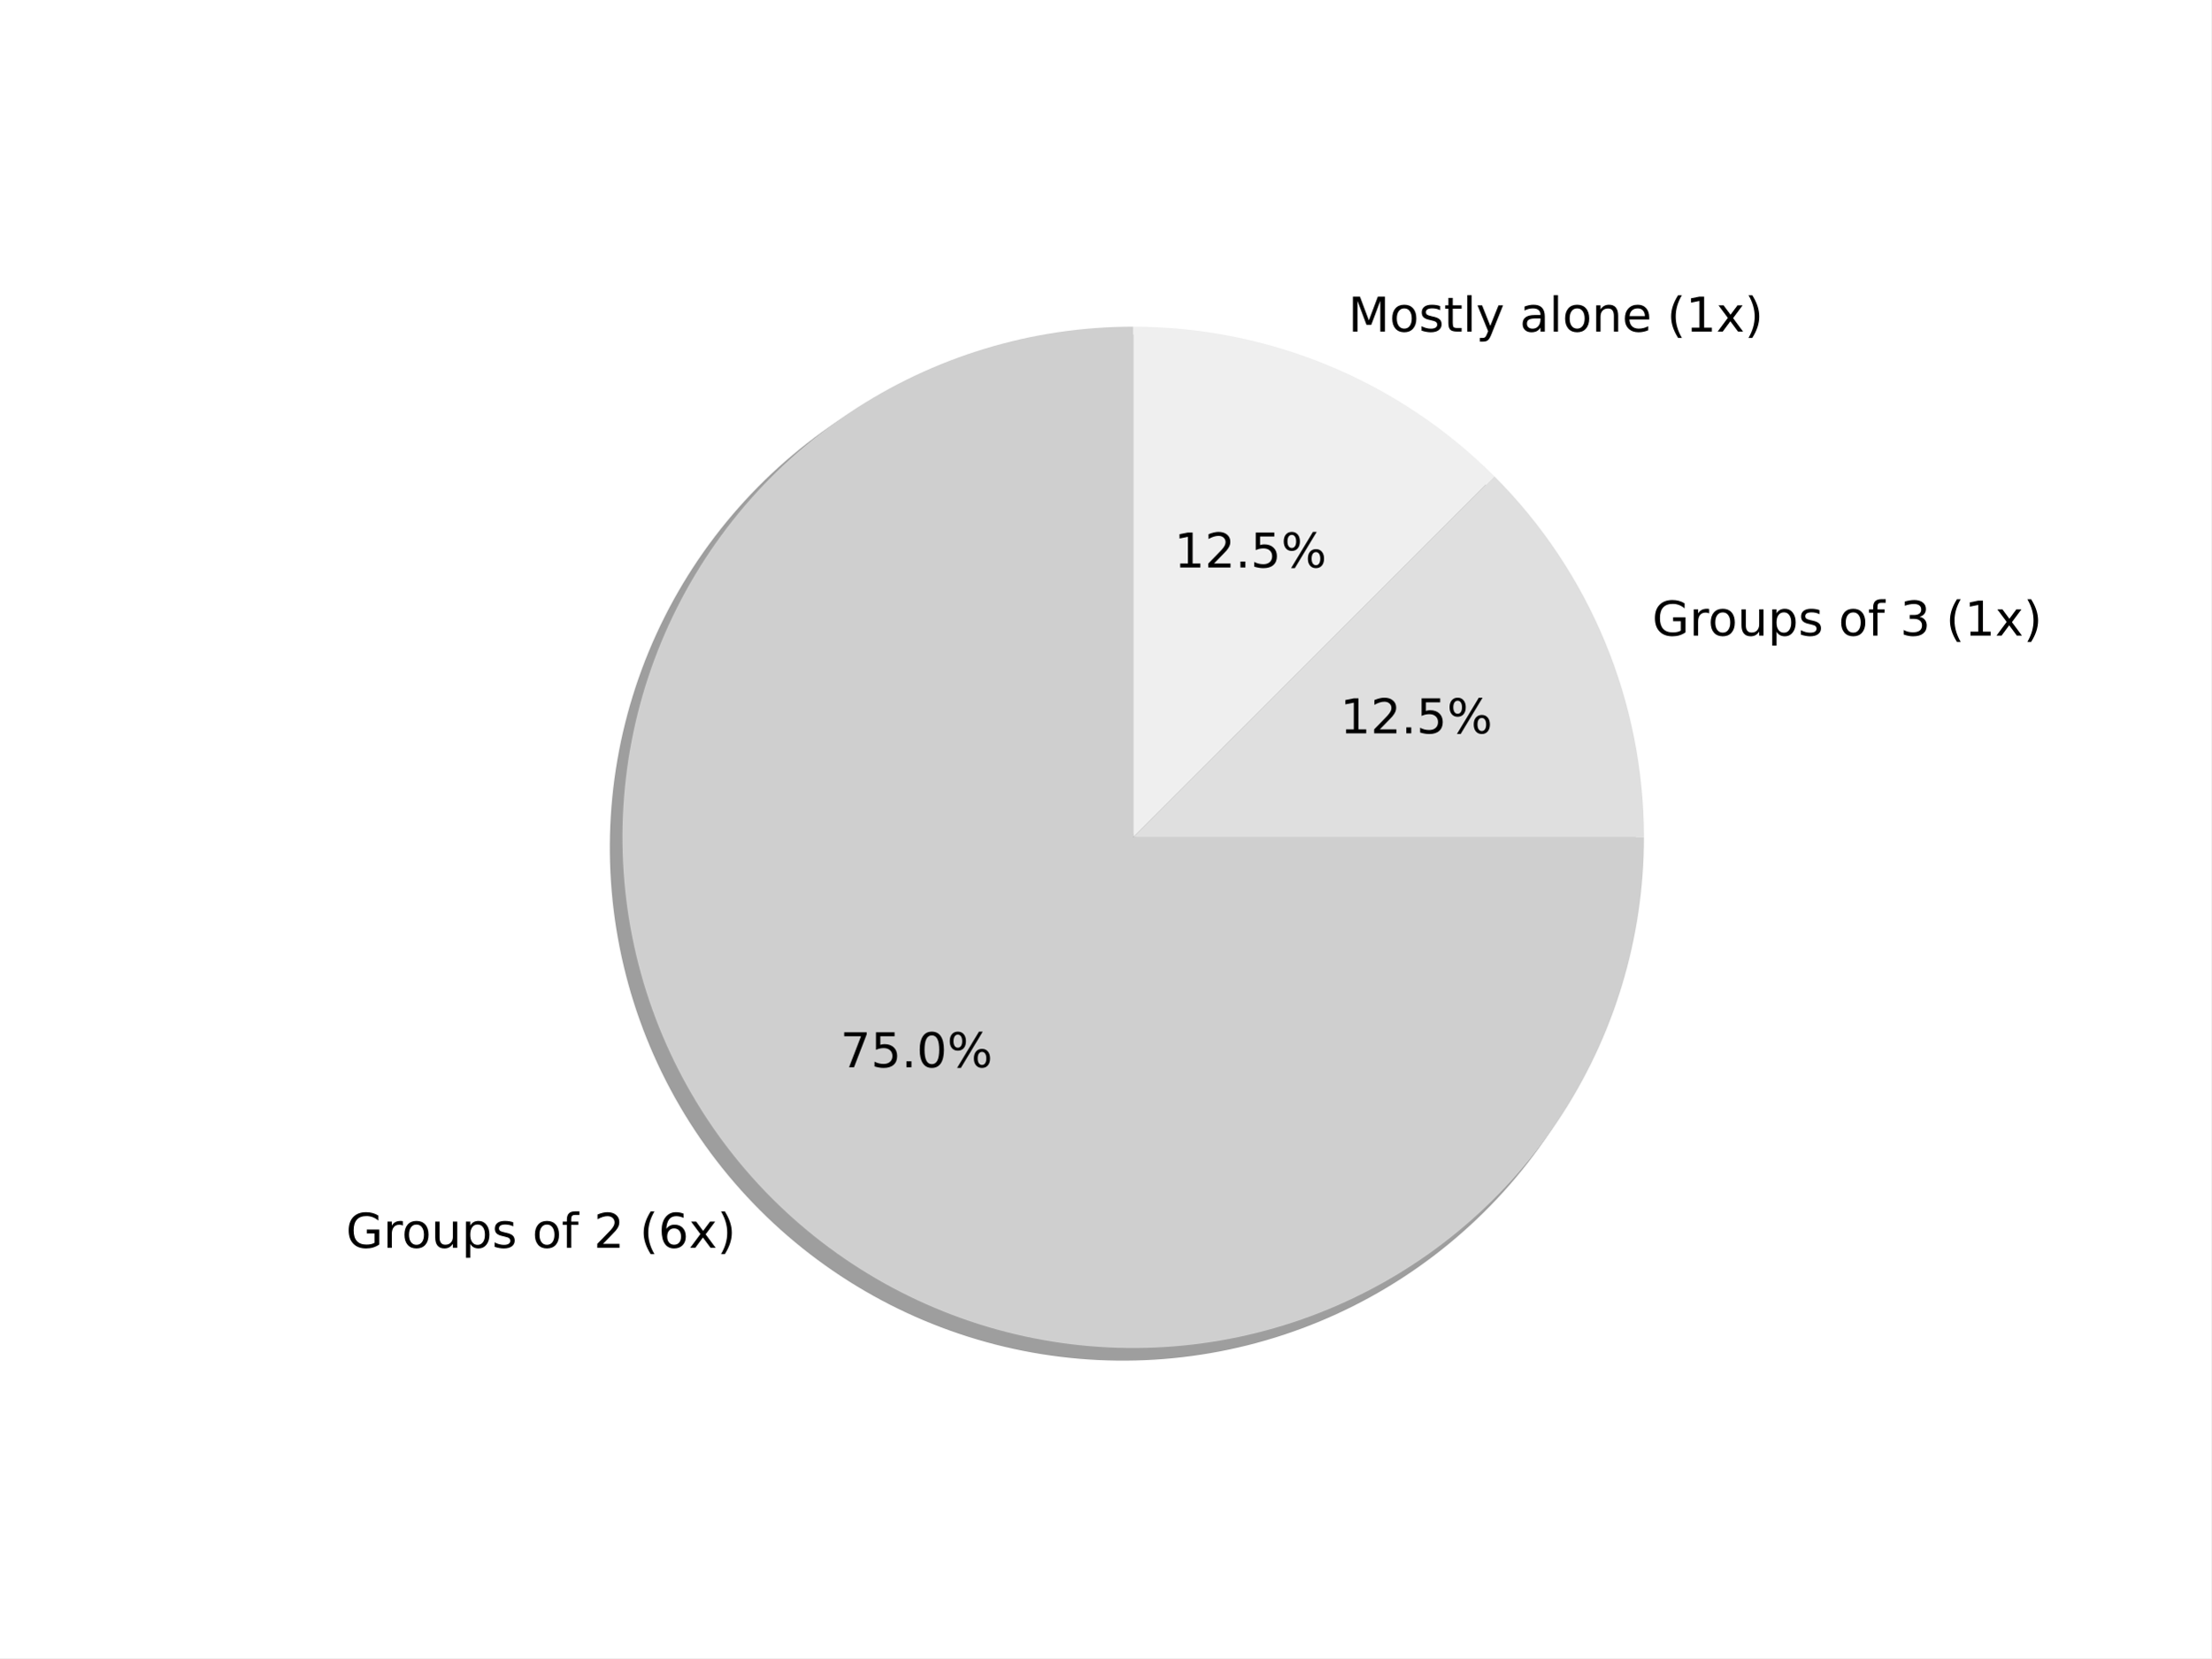
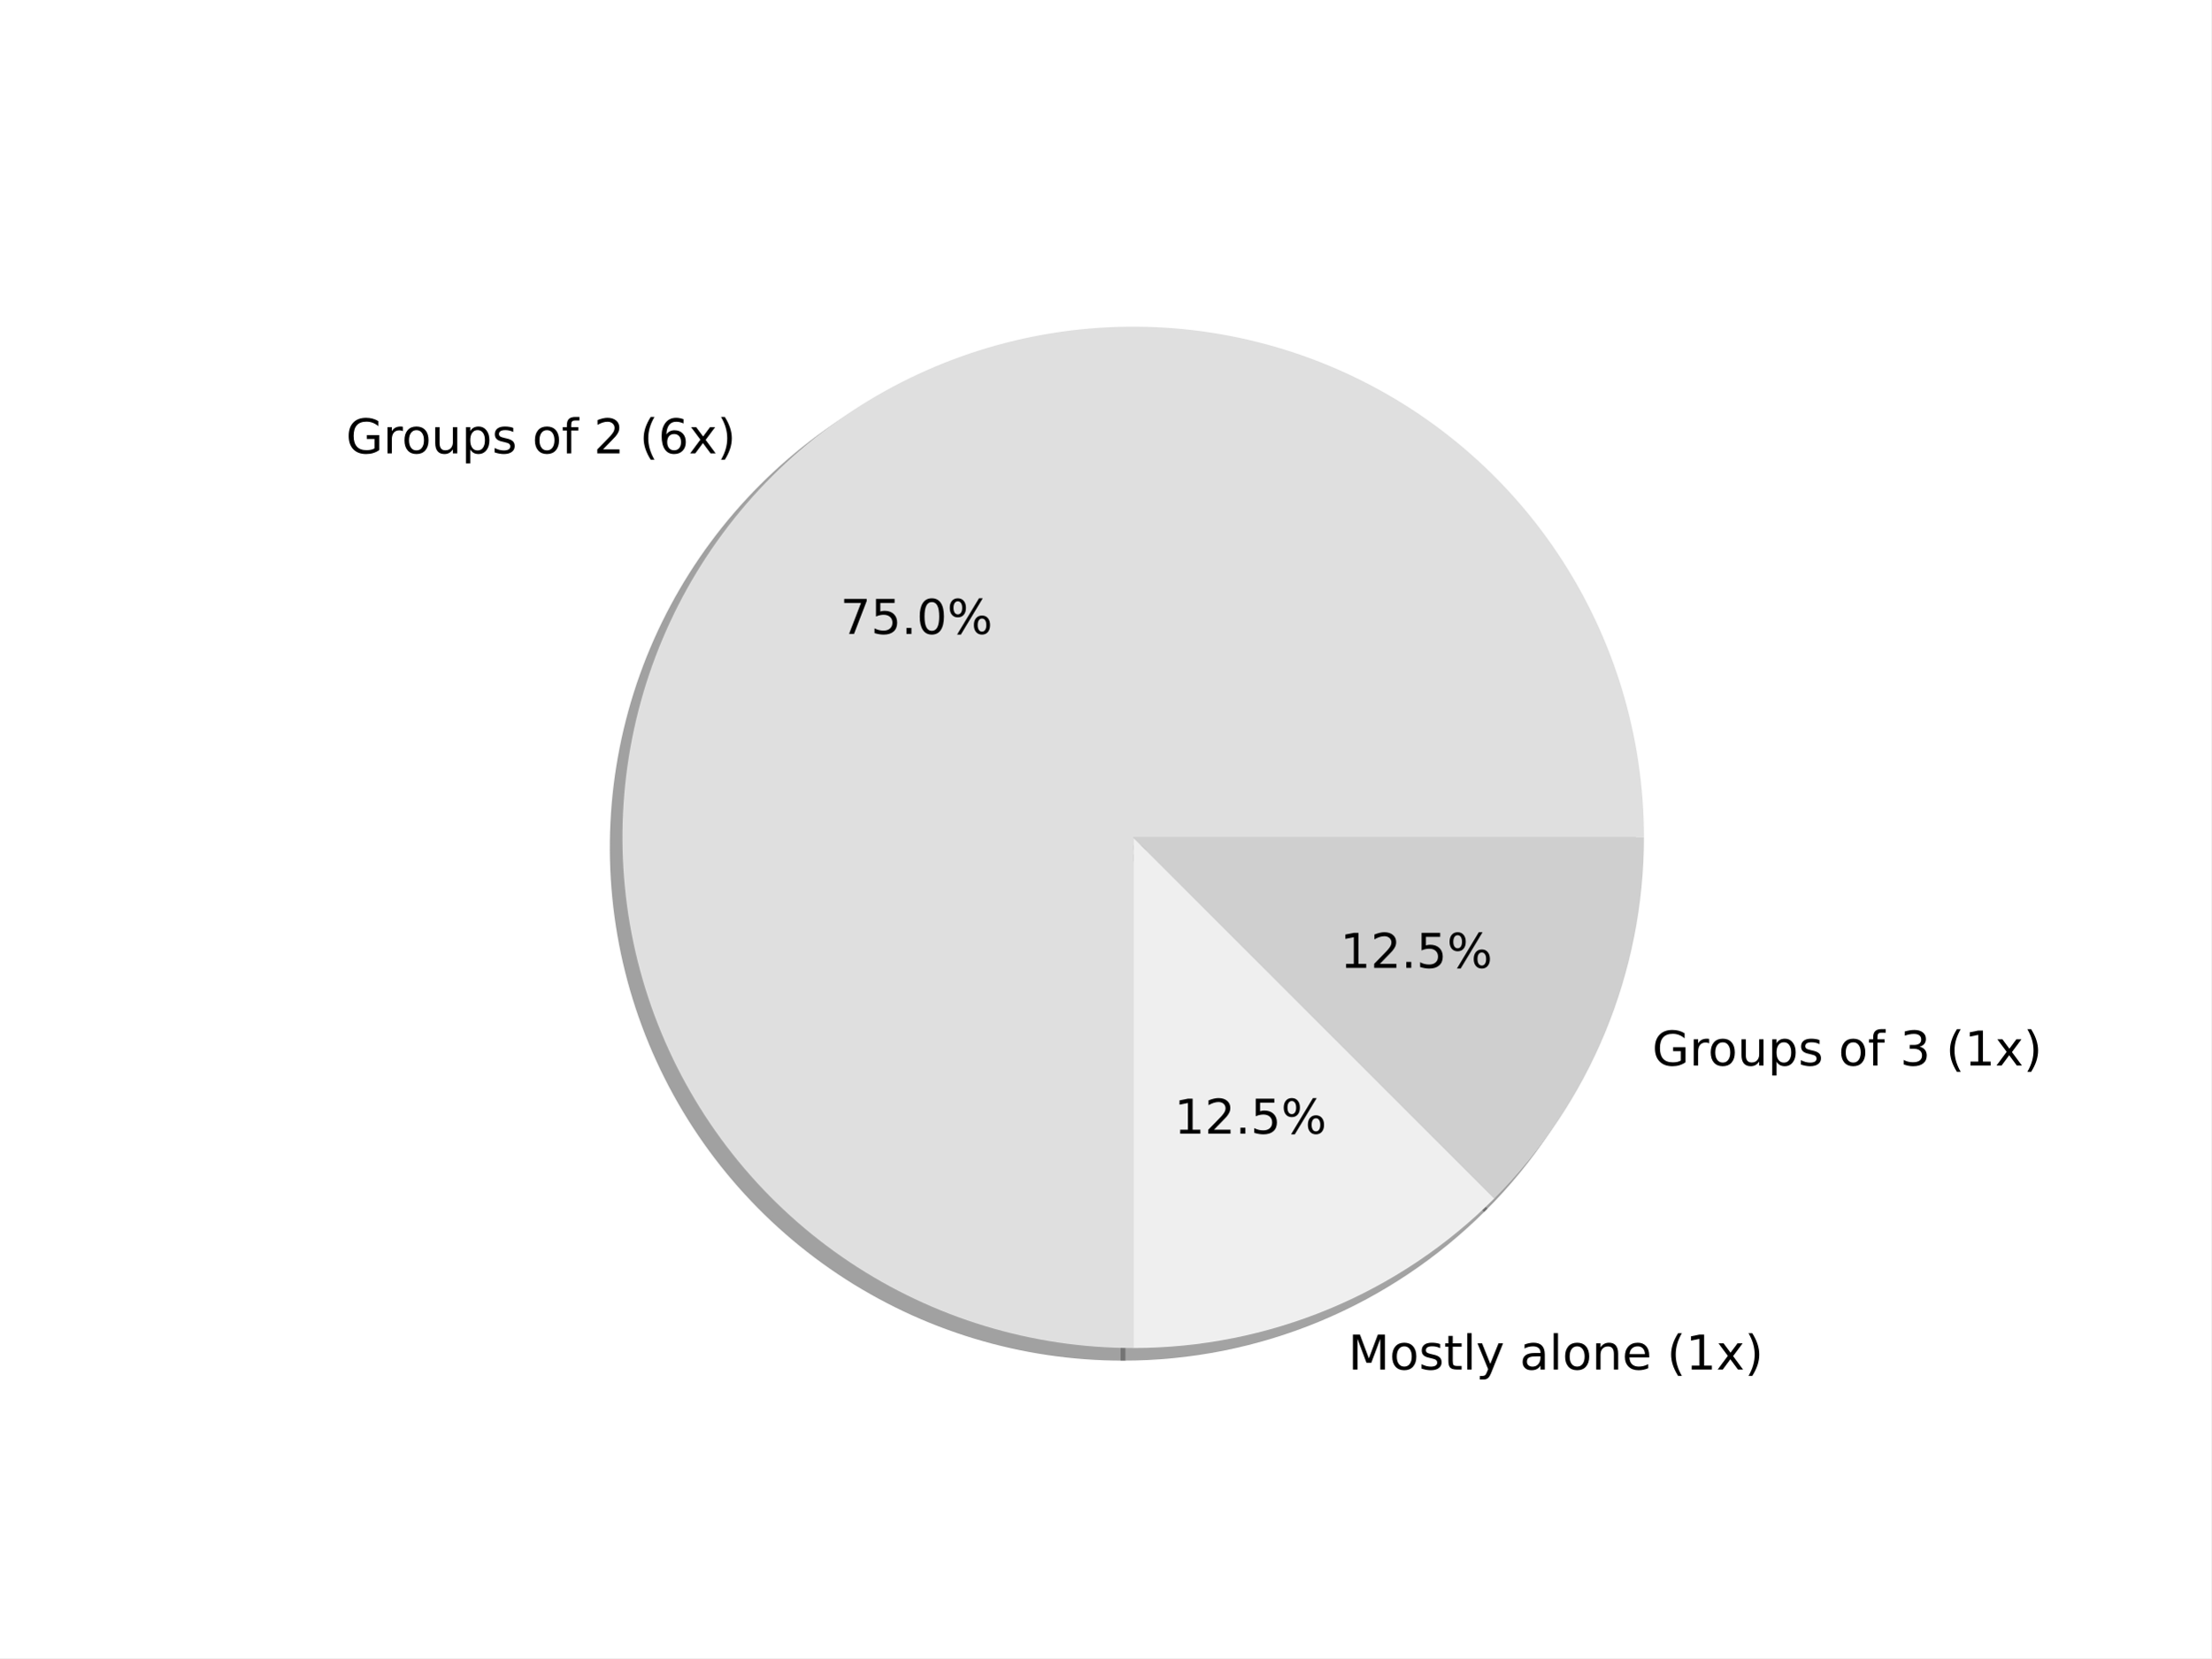
<svg xmlns="http://www.w3.org/2000/svg" xmlns:xlink="http://www.w3.org/1999/xlink" width="460.8pt" height="345.6pt" viewBox="0 0 460.8 345.6" version="1.1">
  <defs>
    <style type="text/css">*{stroke-linejoin: round; stroke-linecap: butt}</style>
  </defs>
  <g id="figure_1">
    <g id="patch_1">
      <path d="M 0 345.6  L 460.8 345.6  L 460.8 0  L 0 0  z " style="fill: #ffffff" />
    </g>
    <g id="axes_1">
      <g id="patch_2">
-         <path d="M 340.476 176.657  C 340.476 162.679 337.723 148.836 332.373 135.922  C 327.024 123.008 319.183 111.273 309.299 101.389  L 234.031 176.657  L 340.476 176.657  z " style="fill: #434343; opacity: 0.5; stroke: #434343; stroke-linejoin: miter" />
+         <path d="M 340.476 176.657  C 340.476 155.607 334.232 135.022 322.537 117.519  C 310.842 100.017 294.214 86.37 274.766 78.315  C 255.318 70.259 233.911 68.151 213.265 72.257  C 192.619 76.364 173.648 86.504 158.763 101.389  C 143.878 116.274 133.738 135.245 129.632 155.891  C 125.525 176.536 127.633 197.944 135.689 217.392  C 143.745 236.839 157.391 253.468 174.894 265.163  C 192.396 276.857 212.981 283.102 234.031 283.102  L 234.031 176.657  L 340.476 176.657  z " style="fill: #434343; opacity: 0.5; stroke: #434343; stroke-linejoin: miter" />
      </g>
      <g id="patch_3">
-         <path d="M 309.299 101.389  C 299.415 91.505 287.68 83.664 274.766 78.315  C 261.852 72.965 248.009 70.212 234.031 70.212  L 234.031 176.657  L 309.299 101.389  z " style="fill: #484848; opacity: 0.5; stroke: #484848; stroke-linejoin: miter" />
+         <path d="M 234.031 283.102  C 248.009 283.102 261.852 280.348 274.766 274.999  C 287.68 269.65 299.415 261.809 309.299 251.925  L 234.031 176.657  L 234.031 283.102  z " style="fill: #484848; opacity: 0.5; stroke: #484848; stroke-linejoin: miter" />
      </g>
      <g id="patch_4">
-         <path d="M 234.031 70.212  C 212.981 70.212 192.396 76.456 174.894 88.151  C 157.391 99.846 143.745 116.474 135.689 135.922  C 127.633 155.37 125.525 176.777 129.632 197.423  C 133.738 218.069 143.878 237.04 158.763 251.925  C 173.648 266.81 192.619 276.95 213.265 281.056  C 233.911 285.163 255.318 283.055 274.766 274.999  C 294.214 266.943 310.842 253.297 322.537 235.794  C 334.232 218.292 340.476 197.707 340.476 176.657  L 234.031 176.657  L 234.031 70.212  z " style="fill: #3e3e3e; opacity: 0.5; stroke: #3e3e3e; stroke-linejoin: miter" />
+         <path d="M 309.299 251.925  C 319.183 242.041 327.024 230.306 332.373 217.392  C 337.723 204.477 340.476 190.635 340.476 176.657  L 234.031 176.657  L 309.299 251.925  z " style="fill: #3e3e3e; opacity: 0.5; stroke: #3e3e3e; stroke-linejoin: miter" />
      </g>
      <g id="patch_5">
-         <path d="M 342.605 174.528  C 342.605 160.55 339.851 146.708 334.502 133.793  C 329.153 120.879 321.312 109.144 311.428 99.26  L 236.16 174.528  L 342.605 174.528  z " style="fill: #dfdfdf" />
+         <path d="M 342.605 174.528  C 342.605 153.478 336.361 132.893 324.666 115.39  C 312.971 97.888 296.343 84.241 276.895 76.186  C 257.447 68.13 236.039 66.022 215.394 70.129  C 194.748 74.235 175.777 84.375 160.892 99.26  C 146.007 114.145 135.867 133.116 131.761 153.762  C 127.654 174.407 129.762 195.815 137.818 215.263  C 145.873 234.711 159.52 251.339 177.022 263.034  C 194.525 274.729 215.11 280.973 236.16 280.973  L 236.16 174.528  L 342.605 174.528  z " style="fill: #dfdfdf" />
      </g>
      <g id="patch_6">
-         <path d="M 311.428 99.26  C 301.544 89.376 289.809 81.535 276.895 76.186  C 263.98 70.837 250.138 68.083 236.16 68.083  L 236.16 174.528  L 311.428 99.26  z " style="fill: #efefef" />
+         <path d="M 236.16 280.973  C 250.138 280.973 263.98 278.219 276.895 272.87  C 289.809 267.521 301.544 259.68 311.428 249.796  L 236.16 174.528  L 236.16 280.973  z " style="fill: #efefef" />
      </g>
      <g id="patch_7">
-         <path d="M 236.16 68.083  C 215.11 68.083 194.525 74.327 177.022 86.022  C 159.52 97.717 145.873 114.345 137.818 133.793  C 129.762 153.241 127.654 174.649 131.761 195.294  C 135.867 215.94 146.007 234.911 160.892 249.796  C 175.777 264.681 194.748 274.821 215.394 278.927  C 236.039 283.034 257.447 280.926 276.895 272.87  C 296.343 264.815 312.971 251.168 324.666 233.666  C 336.361 216.163 342.605 195.578 342.605 174.528  L 236.16 174.528  L 236.16 68.083  z " style="fill: #cfcfcf" />
+         <path d="M 311.428 249.796  C 321.312 239.912 329.153 228.177 334.502 215.263  C 339.851 202.348 342.605 188.506 342.605 174.528  L 236.16 174.528  L 311.428 249.796  z " style="fill: #cfcfcf" />
      </g>
      <g id="matplotlib.axis_1" />
      <g id="matplotlib.axis_2" />
      <g id="text_1">
-         <g transform="translate(344.3364 132.4792)scale(0.1 -0.1)">
+         <g transform="translate(72.09663 94.49275)scale(0.1 -0.1)">
          <defs>
            <path id="DejaVuSans-47" d="M 3809 666  L 3809 1919  L 2778 1919  L 2778 2438  L 4434 2438  L 4434 434  Q 4069 175 3628 42  Q 3188 -91 2688 -91  Q 1594 -91 976 548  Q 359 1188 359 2328  Q 359 3472 976 4111  Q 1594 4750 2688 4750  Q 3144 4750 3555 4637  Q 3966 4525 4313 4306  L 4313 3634  Q 3963 3931 3569 4081  Q 3175 4231 2741 4231  Q 1884 4231 1454 3753  Q 1025 3275 1025 2328  Q 1025 1384 1454 906  Q 1884 428 2741 428  Q 3075 428 3337 486  Q 3600 544 3809 666  z " transform="scale(0.015625)" />
            <path id="DejaVuSans-72" d="M 2631 2963  Q 2534 3019 2420 3045  Q 2306 3072 2169 3072  Q 1681 3072 1420 2755  Q 1159 2438 1159 1844  L 1159 0  L 581 0  L 581 3500  L 1159 3500  L 1159 2956  Q 1341 3275 1631 3429  Q 1922 3584 2338 3584  Q 2397 3584 2469 3576  Q 2541 3569 2628 3553  L 2631 2963  z " transform="scale(0.015625)" />
            <path id="DejaVuSans-6f" d="M 1959 3097  Q 1497 3097 1228 2736  Q 959 2375 959 1747  Q 959 1119 1226 758  Q 1494 397 1959 397  Q 2419 397 2687 759  Q 2956 1122 2956 1747  Q 2956 2369 2687 2733  Q 2419 3097 1959 3097  z M 1959 3584  Q 2709 3584 3137 3096  Q 3566 2609 3566 1747  Q 3566 888 3137 398  Q 2709 -91 1959 -91  Q 1206 -91 779 398  Q 353 888 353 1747  Q 353 2609 779 3096  Q 1206 3584 1959 3584  z " transform="scale(0.015625)" />
            <path id="DejaVuSans-75" d="M 544 1381  L 544 3500  L 1119 3500  L 1119 1403  Q 1119 906 1312 657  Q 1506 409 1894 409  Q 2359 409 2629 706  Q 2900 1003 2900 1516  L 2900 3500  L 3475 3500  L 3475 0  L 2900 0  L 2900 538  Q 2691 219 2414 64  Q 2138 -91 1772 -91  Q 1169 -91 856 284  Q 544 659 544 1381  z M 1991 3584  L 1991 3584  z " transform="scale(0.015625)" />
            <path id="DejaVuSans-70" d="M 1159 525  L 1159 -1331  L 581 -1331  L 581 3500  L 1159 3500  L 1159 2969  Q 1341 3281 1617 3432  Q 1894 3584 2278 3584  Q 2916 3584 3314 3078  Q 3713 2572 3713 1747  Q 3713 922 3314 415  Q 2916 -91 2278 -91  Q 1894 -91 1617 61  Q 1341 213 1159 525  z M 3116 1747  Q 3116 2381 2855 2742  Q 2594 3103 2138 3103  Q 1681 3103 1420 2742  Q 1159 2381 1159 1747  Q 1159 1113 1420 752  Q 1681 391 2138 391  Q 2594 391 2855 752  Q 3116 1113 3116 1747  z " transform="scale(0.015625)" />
            <path id="DejaVuSans-73" d="M 2834 3397  L 2834 2853  Q 2591 2978 2328 3040  Q 2066 3103 1784 3103  Q 1356 3103 1142 2972  Q 928 2841 928 2578  Q 928 2378 1081 2264  Q 1234 2150 1697 2047  L 1894 2003  Q 2506 1872 2764 1633  Q 3022 1394 3022 966  Q 3022 478 2636 193  Q 2250 -91 1575 -91  Q 1294 -91 989 -36  Q 684 19 347 128  L 347 722  Q 666 556 975 473  Q 1284 391 1588 391  Q 1994 391 2212 530  Q 2431 669 2431 922  Q 2431 1156 2273 1281  Q 2116 1406 1581 1522  L 1381 1569  Q 847 1681 609 1914  Q 372 2147 372 2553  Q 372 3047 722 3315  Q 1072 3584 1716 3584  Q 2034 3584 2315 3537  Q 2597 3491 2834 3397  z " transform="scale(0.015625)" />
            <path id="DejaVuSans-20" transform="scale(0.015625)" />
            <path id="DejaVuSans-66" d="M 2375 4863  L 2375 4384  L 1825 4384  Q 1516 4384 1395 4259  Q 1275 4134 1275 3809  L 1275 3500  L 2222 3500  L 2222 3053  L 1275 3053  L 1275 0  L 697 0  L 697 3053  L 147 3053  L 147 3500  L 697 3500  L 697 3744  Q 697 4328 969 4595  Q 1241 4863 1831 4863  L 2375 4863  z " transform="scale(0.015625)" />
-             <path id="DejaVuSans-33" d="M 2597 2516  Q 3050 2419 3304 2112  Q 3559 1806 3559 1356  Q 3559 666 3084 287  Q 2609 -91 1734 -91  Q 1441 -91 1130 -33  Q 819 25 488 141  L 488 750  Q 750 597 1062 519  Q 1375 441 1716 441  Q 2309 441 2620 675  Q 2931 909 2931 1356  Q 2931 1769 2642 2001  Q 2353 2234 1838 2234  L 1294 2234  L 1294 2753  L 1863 2753  Q 2328 2753 2575 2939  Q 2822 3125 2822 3475  Q 2822 3834 2567 4026  Q 2313 4219 1838 4219  Q 1578 4219 1281 4162  Q 984 4106 628 3988  L 628 4550  Q 988 4650 1302 4700  Q 1616 4750 1894 4750  Q 2613 4750 3031 4423  Q 3450 4097 3450 3541  Q 3450 3153 3228 2886  Q 3006 2619 2597 2516  z " transform="scale(0.015625)" />
+             <path id="DejaVuSans-32" d="M 1228 531  L 3431 531  L 3431 0  L 469 0  L 469 531  Q 828 903 1448 1529  Q 2069 2156 2228 2338  Q 2531 2678 2651 2914  Q 2772 3150 2772 3378  Q 2772 3750 2511 3984  Q 2250 4219 1831 4219  Q 1534 4219 1204 4116  Q 875 4013 500 3803  L 500 4441  Q 881 4594 1212 4672  Q 1544 4750 1819 4750  Q 2544 4750 2975 4387  Q 3406 4025 3406 3419  Q 3406 3131 3298 2873  Q 3191 2616 2906 2266  Q 2828 2175 2409 1742  Q 1991 1309 1228 531  z " transform="scale(0.015625)" />
            <path id="DejaVuSans-28" d="M 1984 4856  Q 1566 4138 1362 3434  Q 1159 2731 1159 2009  Q 1159 1288 1364 580  Q 1569 -128 1984 -844  L 1484 -844  Q 1016 -109 783 600  Q 550 1309 550 2009  Q 550 2706 781 3412  Q 1013 4119 1484 4856  L 1984 4856  z " transform="scale(0.015625)" />
-             <path id="DejaVuSans-31" d="M 794 531  L 1825 531  L 1825 4091  L 703 3866  L 703 4441  L 1819 4666  L 2450 4666  L 2450 531  L 3481 531  L 3481 0  L 794 0  L 794 531  z " transform="scale(0.015625)" />
+             <path id="DejaVuSans-36" d="M 2113 2584  Q 1688 2584 1439 2293  Q 1191 2003 1191 1497  Q 1191 994 1439 701  Q 1688 409 2113 409  Q 2538 409 2786 701  Q 3034 994 3034 1497  Q 3034 2003 2786 2293  Q 2538 2584 2113 2584  z M 3366 4563  L 3366 3988  Q 3128 4100 2886 4159  Q 2644 4219 2406 4219  Q 1781 4219 1451 3797  Q 1122 3375 1075 2522  Q 1259 2794 1537 2939  Q 1816 3084 2150 3084  Q 2853 3084 3261 2657  Q 3669 2231 3669 1497  Q 3669 778 3244 343  Q 2819 -91 2113 -91  Q 1303 -91 875 529  Q 447 1150 447 2328  Q 447 3434 972 4092  Q 1497 4750 2381 4750  Q 2619 4750 2861 4703  Q 3103 4656 3366 4563  z " transform="scale(0.015625)" />
            <path id="DejaVuSans-78" d="M 3513 3500  L 2247 1797  L 3578 0  L 2900 0  L 1881 1375  L 863 0  L 184 0  L 1544 1831  L 300 3500  L 978 3500  L 1906 2253  L 2834 3500  L 3513 3500  z " transform="scale(0.015625)" />
            <path id="DejaVuSans-29" d="M 513 4856  L 1013 4856  Q 1481 4119 1714 3412  Q 1947 2706 1947 2009  Q 1947 1309 1714 600  Q 1481 -109 1013 -844  L 513 -844  Q 928 -128 1133 580  Q 1338 1288 1338 2009  Q 1338 2731 1133 3434  Q 928 4138 513 4856  z " transform="scale(0.015625)" />
          </defs>
          <use xlink:href="#DejaVuSans-47" />
          <use xlink:href="#DejaVuSans-72" x="77.49" />
          <use xlink:href="#DejaVuSans-6f" x="116.354" />
          <use xlink:href="#DejaVuSans-75" x="177.535" />
          <use xlink:href="#DejaVuSans-70" x="240.914" />
          <use xlink:href="#DejaVuSans-73" x="304.391" />
          <use xlink:href="#DejaVuSans-20" x="356.49" />
          <use xlink:href="#DejaVuSans-6f" x="388.277" />
          <use xlink:href="#DejaVuSans-66" x="449.459" />
          <use xlink:href="#DejaVuSans-20" x="484.664" />
-           <use xlink:href="#DejaVuSans-33" x="516.451" />
+           <use xlink:href="#DejaVuSans-32" x="516.451" />
          <use xlink:href="#DejaVuSans-20" x="580.074" />
          <use xlink:href="#DejaVuSans-28" x="611.861" />
-           <use xlink:href="#DejaVuSans-31" x="650.875" />
+           <use xlink:href="#DejaVuSans-36" x="650.875" />
          <use xlink:href="#DejaVuSans-78" x="714.498" />
          <use xlink:href="#DejaVuSans-29" x="773.678" />
        </g>
      </g>
      <g id="text_2">
-         <g transform="translate(279.2817 152.8466)scale(0.1 -0.1)">
+         <g transform="translate(175.1157 132.1267)scale(0.1 -0.1)">
          <defs>
-             <path id="DejaVuSans-32" d="M 1228 531  L 3431 531  L 3431 0  L 469 0  L 469 531  Q 828 903 1448 1529  Q 2069 2156 2228 2338  Q 2531 2678 2651 2914  Q 2772 3150 2772 3378  Q 2772 3750 2511 3984  Q 2250 4219 1831 4219  Q 1534 4219 1204 4116  Q 875 4013 500 3803  L 500 4441  Q 881 4594 1212 4672  Q 1544 4750 1819 4750  Q 2544 4750 2975 4387  Q 3406 4025 3406 3419  Q 3406 3131 3298 2873  Q 3191 2616 2906 2266  Q 2828 2175 2409 1742  Q 1991 1309 1228 531  z " transform="scale(0.015625)" />
+             <path id="DejaVuSans-37" d="M 525 4666  L 3525 4666  L 3525 4397  L 1831 0  L 1172 0  L 2766 4134  L 525 4134  L 525 4666  z " transform="scale(0.015625)" />
+             <path id="DejaVuSans-35" d="M 691 4666  L 3169 4666  L 3169 4134  L 1269 4134  L 1269 2991  Q 1406 3038 1543 3061  Q 1681 3084 1819 3084  Q 2600 3084 3056 2656  Q 3513 2228 3513 1497  Q 3513 744 3044 326  Q 2575 -91 1722 -91  Q 1428 -91 1123 -41  Q 819 9 494 109  L 494 744  Q 775 591 1075 516  Q 1375 441 1709 441  Q 2250 441 2565 725  Q 2881 1009 2881 1497  Q 2881 1984 2565 2268  Q 2250 2553 1709 2553  Q 1456 2553 1204 2497  Q 953 2441 691 2322  L 691 4666  z " transform="scale(0.015625)" />
            <path id="DejaVuSans-2e" d="M 684 794  L 1344 794  L 1344 0  L 684 0  L 684 794  z " transform="scale(0.015625)" />
-             <path id="DejaVuSans-35" d="M 691 4666  L 3169 4666  L 3169 4134  L 1269 4134  L 1269 2991  Q 1406 3038 1543 3061  Q 1681 3084 1819 3084  Q 2600 3084 3056 2656  Q 3513 2228 3513 1497  Q 3513 744 3044 326  Q 2575 -91 1722 -91  Q 1428 -91 1123 -41  Q 819 9 494 109  L 494 744  Q 775 591 1075 516  Q 1375 441 1709 441  Q 2250 441 2565 725  Q 2881 1009 2881 1497  Q 2881 1984 2565 2268  Q 2250 2553 1709 2553  Q 1456 2553 1204 2497  Q 953 2441 691 2322  L 691 4666  z " transform="scale(0.015625)" />
+             <path id="DejaVuSans-30" d="M 2034 4250  Q 1547 4250 1301 3770  Q 1056 3291 1056 2328  Q 1056 1369 1301 889  Q 1547 409 2034 409  Q 2525 409 2770 889  Q 3016 1369 3016 2328  Q 3016 3291 2770 3770  Q 2525 4250 2034 4250  z M 2034 4750  Q 2819 4750 3233 4129  Q 3647 3509 3647 2328  Q 3647 1150 3233 529  Q 2819 -91 2034 -91  Q 1250 -91 836 529  Q 422 1150 422 2328  Q 422 3509 836 4129  Q 1250 4750 2034 4750  z " transform="scale(0.015625)" />
            <path id="DejaVuSans-25" d="M 4653 2053  Q 4381 2053 4226 1822  Q 4072 1591 4072 1178  Q 4072 772 4226 539  Q 4381 306 4653 306  Q 4919 306 5073 539  Q 5228 772 5228 1178  Q 5228 1588 5073 1820  Q 4919 2053 4653 2053  z M 4653 2450  Q 5147 2450 5437 2106  Q 5728 1763 5728 1178  Q 5728 594 5436 251  Q 5144 -91 4653 -91  Q 4153 -91 3862 251  Q 3572 594 3572 1178  Q 3572 1766 3864 2108  Q 4156 2450 4653 2450  z M 1428 4353  Q 1159 4353 1004 4120  Q 850 3888 850 3481  Q 850 3069 1003 2837  Q 1156 2606 1428 2606  Q 1700 2606 1854 2837  Q 2009 3069 2009 3481  Q 2009 3884 1853 4118  Q 1697 4353 1428 4353  z M 4250 4750  L 4750 4750  L 1831 -91  L 1331 -91  L 4250 4750  z M 1428 4750  Q 1922 4750 2215 4408  Q 2509 4066 2509 3481  Q 2509 2891 2217 2550  Q 1925 2209 1428 2209  Q 931 2209 642 2551  Q 353 2894 353 3481  Q 353 4063 643 4406  Q 934 4750 1428 4750  z " transform="scale(0.015625)" />
          </defs>
-           <use xlink:href="#DejaVuSans-31" />
-           <use xlink:href="#DejaVuSans-32" x="63.623" />
+           <use xlink:href="#DejaVuSans-37" />
+           <use xlink:href="#DejaVuSans-35" x="63.623" />
          <use xlink:href="#DejaVuSans-2e" x="127.246" />
-           <use xlink:href="#DejaVuSans-35" x="159.033" />
+           <use xlink:href="#DejaVuSans-30" x="159.033" />
          <use xlink:href="#DejaVuSans-25" x="222.656" />
        </g>
      </g>
      <g id="text_3">
-         <g transform="translate(280.9681 69.11099)scale(0.1 -0.1)">
+         <g transform="translate(280.9681 285.4638)scale(0.1 -0.1)">
          <defs>
            <path id="DejaVuSans-4d" d="M 628 4666  L 1569 4666  L 2759 1491  L 3956 4666  L 4897 4666  L 4897 0  L 4281 0  L 4281 4097  L 3078 897  L 2444 897  L 1241 4097  L 1241 0  L 628 0  L 628 4666  z " transform="scale(0.015625)" />
            <path id="DejaVuSans-74" d="M 1172 4494  L 1172 3500  L 2356 3500  L 2356 3053  L 1172 3053  L 1172 1153  Q 1172 725 1289 603  Q 1406 481 1766 481  L 2356 481  L 2356 0  L 1766 0  Q 1100 0 847 248  Q 594 497 594 1153  L 594 3053  L 172 3053  L 172 3500  L 594 3500  L 594 4494  L 1172 4494  z " transform="scale(0.015625)" />
            <path id="DejaVuSans-6c" d="M 603 4863  L 1178 4863  L 1178 0  L 603 0  L 603 4863  z " transform="scale(0.015625)" />
            <path id="DejaVuSans-79" d="M 2059 -325  Q 1816 -950 1584 -1140  Q 1353 -1331 966 -1331  L 506 -1331  L 506 -850  L 844 -850  Q 1081 -850 1212 -737  Q 1344 -625 1503 -206  L 1606 56  L 191 3500  L 800 3500  L 1894 763  L 2988 3500  L 3597 3500  L 2059 -325  z " transform="scale(0.015625)" />
            <path id="DejaVuSans-61" d="M 2194 1759  Q 1497 1759 1228 1600  Q 959 1441 959 1056  Q 959 750 1161 570  Q 1363 391 1709 391  Q 2188 391 2477 730  Q 2766 1069 2766 1631  L 2766 1759  L 2194 1759  z M 3341 1997  L 3341 0  L 2766 0  L 2766 531  Q 2569 213 2275 61  Q 1981 -91 1556 -91  Q 1019 -91 701 211  Q 384 513 384 1019  Q 384 1609 779 1909  Q 1175 2209 1959 2209  L 2766 2209  L 2766 2266  Q 2766 2663 2505 2880  Q 2244 3097 1772 3097  Q 1472 3097 1187 3025  Q 903 2953 641 2809  L 641 3341  Q 956 3463 1253 3523  Q 1550 3584 1831 3584  Q 2591 3584 2966 3190  Q 3341 2797 3341 1997  z " transform="scale(0.015625)" />
            <path id="DejaVuSans-6e" d="M 3513 2113  L 3513 0  L 2938 0  L 2938 2094  Q 2938 2591 2744 2837  Q 2550 3084 2163 3084  Q 1697 3084 1428 2787  Q 1159 2491 1159 1978  L 1159 0  L 581 0  L 581 3500  L 1159 3500  L 1159 2956  Q 1366 3272 1645 3428  Q 1925 3584 2291 3584  Q 2894 3584 3203 3211  Q 3513 2838 3513 2113  z " transform="scale(0.015625)" />
            <path id="DejaVuSans-65" d="M 3597 1894  L 3597 1613  L 953 1613  Q 991 1019 1311 708  Q 1631 397 2203 397  Q 2534 397 2845 478  Q 3156 559 3463 722  L 3463 178  Q 3153 47 2828 -22  Q 2503 -91 2169 -91  Q 1331 -91 842 396  Q 353 884 353 1716  Q 353 2575 817 3079  Q 1281 3584 2069 3584  Q 2775 3584 3186 3129  Q 3597 2675 3597 1894  z M 3022 2063  Q 3016 2534 2758 2815  Q 2500 3097 2075 3097  Q 1594 3097 1305 2825  Q 1016 2553 972 2059  L 3022 2063  z " transform="scale(0.015625)" />
+             <path id="DejaVuSans-31" d="M 794 531  L 1825 531  L 1825 4091  L 703 3866  L 703 4441  L 1819 4666  L 2450 4666  L 2450 531  L 3481 531  L 3481 0  L 794 0  L 794 531  z " transform="scale(0.015625)" />
          </defs>
          <use xlink:href="#DejaVuSans-4d" />
          <use xlink:href="#DejaVuSans-6f" x="86.279" />
          <use xlink:href="#DejaVuSans-73" x="147.461" />
          <use xlink:href="#DejaVuSans-74" x="199.561" />
          <use xlink:href="#DejaVuSans-6c" x="238.77" />
          <use xlink:href="#DejaVuSans-79" x="266.553" />
          <use xlink:href="#DejaVuSans-20" x="325.732" />
          <use xlink:href="#DejaVuSans-61" x="357.52" />
          <use xlink:href="#DejaVuSans-6c" x="418.799" />
          <use xlink:href="#DejaVuSans-6f" x="446.582" />
          <use xlink:href="#DejaVuSans-6e" x="507.764" />
          <use xlink:href="#DejaVuSans-65" x="571.143" />
          <use xlink:href="#DejaVuSans-20" x="632.666" />
          <use xlink:href="#DejaVuSans-28" x="664.453" />
          <use xlink:href="#DejaVuSans-31" x="703.467" />
          <use xlink:href="#DejaVuSans-78" x="767.09" />
          <use xlink:href="#DejaVuSans-29" x="826.27" />
        </g>
      </g>
      <g id="text_4">
-         <g transform="translate(244.7172 118.2821)scale(0.1 -0.1)">
+         <g transform="translate(244.7172 236.2927)scale(0.1 -0.1)">
          <use xlink:href="#DejaVuSans-31" />
          <use xlink:href="#DejaVuSans-32" x="63.623" />
          <use xlink:href="#DejaVuSans-2e" x="127.246" />
          <use xlink:href="#DejaVuSans-35" x="159.033" />
          <use xlink:href="#DejaVuSans-25" x="222.656" />
        </g>
      </g>
      <g id="text_5">
-         <g transform="translate(72.09663 260.082)scale(0.1 -0.1)">
+         <g transform="translate(344.3364 222.0955)scale(0.1 -0.1)">
          <defs>
-             <path id="DejaVuSans-36" d="M 2113 2584  Q 1688 2584 1439 2293  Q 1191 2003 1191 1497  Q 1191 994 1439 701  Q 1688 409 2113 409  Q 2538 409 2786 701  Q 3034 994 3034 1497  Q 3034 2003 2786 2293  Q 2538 2584 2113 2584  z M 3366 4563  L 3366 3988  Q 3128 4100 2886 4159  Q 2644 4219 2406 4219  Q 1781 4219 1451 3797  Q 1122 3375 1075 2522  Q 1259 2794 1537 2939  Q 1816 3084 2150 3084  Q 2853 3084 3261 2657  Q 3669 2231 3669 1497  Q 3669 778 3244 343  Q 2819 -91 2113 -91  Q 1303 -91 875 529  Q 447 1150 447 2328  Q 447 3434 972 4092  Q 1497 4750 2381 4750  Q 2619 4750 2861 4703  Q 3103 4656 3366 4563  z " transform="scale(0.015625)" />
+             <path id="DejaVuSans-33" d="M 2597 2516  Q 3050 2419 3304 2112  Q 3559 1806 3559 1356  Q 3559 666 3084 287  Q 2609 -91 1734 -91  Q 1441 -91 1130 -33  Q 819 25 488 141  L 488 750  Q 750 597 1062 519  Q 1375 441 1716 441  Q 2309 441 2620 675  Q 2931 909 2931 1356  Q 2931 1769 2642 2001  Q 2353 2234 1838 2234  L 1294 2234  L 1294 2753  L 1863 2753  Q 2328 2753 2575 2939  Q 2822 3125 2822 3475  Q 2822 3834 2567 4026  Q 2313 4219 1838 4219  Q 1578 4219 1281 4162  Q 984 4106 628 3988  L 628 4550  Q 988 4650 1302 4700  Q 1616 4750 1894 4750  Q 2613 4750 3031 4423  Q 3450 4097 3450 3541  Q 3450 3153 3228 2886  Q 3006 2619 2597 2516  z " transform="scale(0.015625)" />
          </defs>
          <use xlink:href="#DejaVuSans-47" />
          <use xlink:href="#DejaVuSans-72" x="77.49" />
          <use xlink:href="#DejaVuSans-6f" x="116.354" />
          <use xlink:href="#DejaVuSans-75" x="177.535" />
          <use xlink:href="#DejaVuSans-70" x="240.914" />
          <use xlink:href="#DejaVuSans-73" x="304.391" />
          <use xlink:href="#DejaVuSans-20" x="356.49" />
          <use xlink:href="#DejaVuSans-6f" x="388.277" />
          <use xlink:href="#DejaVuSans-66" x="449.459" />
          <use xlink:href="#DejaVuSans-20" x="484.664" />
-           <use xlink:href="#DejaVuSans-32" x="516.451" />
+           <use xlink:href="#DejaVuSans-33" x="516.451" />
          <use xlink:href="#DejaVuSans-20" x="580.074" />
          <use xlink:href="#DejaVuSans-28" x="611.861" />
-           <use xlink:href="#DejaVuSans-36" x="650.875" />
+           <use xlink:href="#DejaVuSans-31" x="650.875" />
          <use xlink:href="#DejaVuSans-78" x="714.498" />
          <use xlink:href="#DejaVuSans-29" x="773.678" />
        </g>
      </g>
      <g id="text_6">
-         <g transform="translate(175.1157 222.4481)scale(0.1 -0.1)">
-           <defs>
-             <path id="DejaVuSans-37" d="M 525 4666  L 3525 4666  L 3525 4397  L 1831 0  L 1172 0  L 2766 4134  L 525 4134  L 525 4666  z " transform="scale(0.015625)" />
-             <path id="DejaVuSans-30" d="M 2034 4250  Q 1547 4250 1301 3770  Q 1056 3291 1056 2328  Q 1056 1369 1301 889  Q 1547 409 2034 409  Q 2525 409 2770 889  Q 3016 1369 3016 2328  Q 3016 3291 2770 3770  Q 2525 4250 2034 4250  z M 2034 4750  Q 2819 4750 3233 4129  Q 3647 3509 3647 2328  Q 3647 1150 3233 529  Q 2819 -91 2034 -91  Q 1250 -91 836 529  Q 422 1150 422 2328  Q 422 3509 836 4129  Q 1250 4750 2034 4750  z " transform="scale(0.015625)" />
-           </defs>
-           <use xlink:href="#DejaVuSans-37" />
-           <use xlink:href="#DejaVuSans-35" x="63.623" />
+         <g transform="translate(279.2817 201.7282)scale(0.1 -0.1)">
+           <use xlink:href="#DejaVuSans-31" />
+           <use xlink:href="#DejaVuSans-32" x="63.623" />
          <use xlink:href="#DejaVuSans-2e" x="127.246" />
-           <use xlink:href="#DejaVuSans-30" x="159.033" />
+           <use xlink:href="#DejaVuSans-35" x="159.033" />
          <use xlink:href="#DejaVuSans-25" x="222.656" />
        </g>
      </g>
    </g>
  </g>
</svg>
